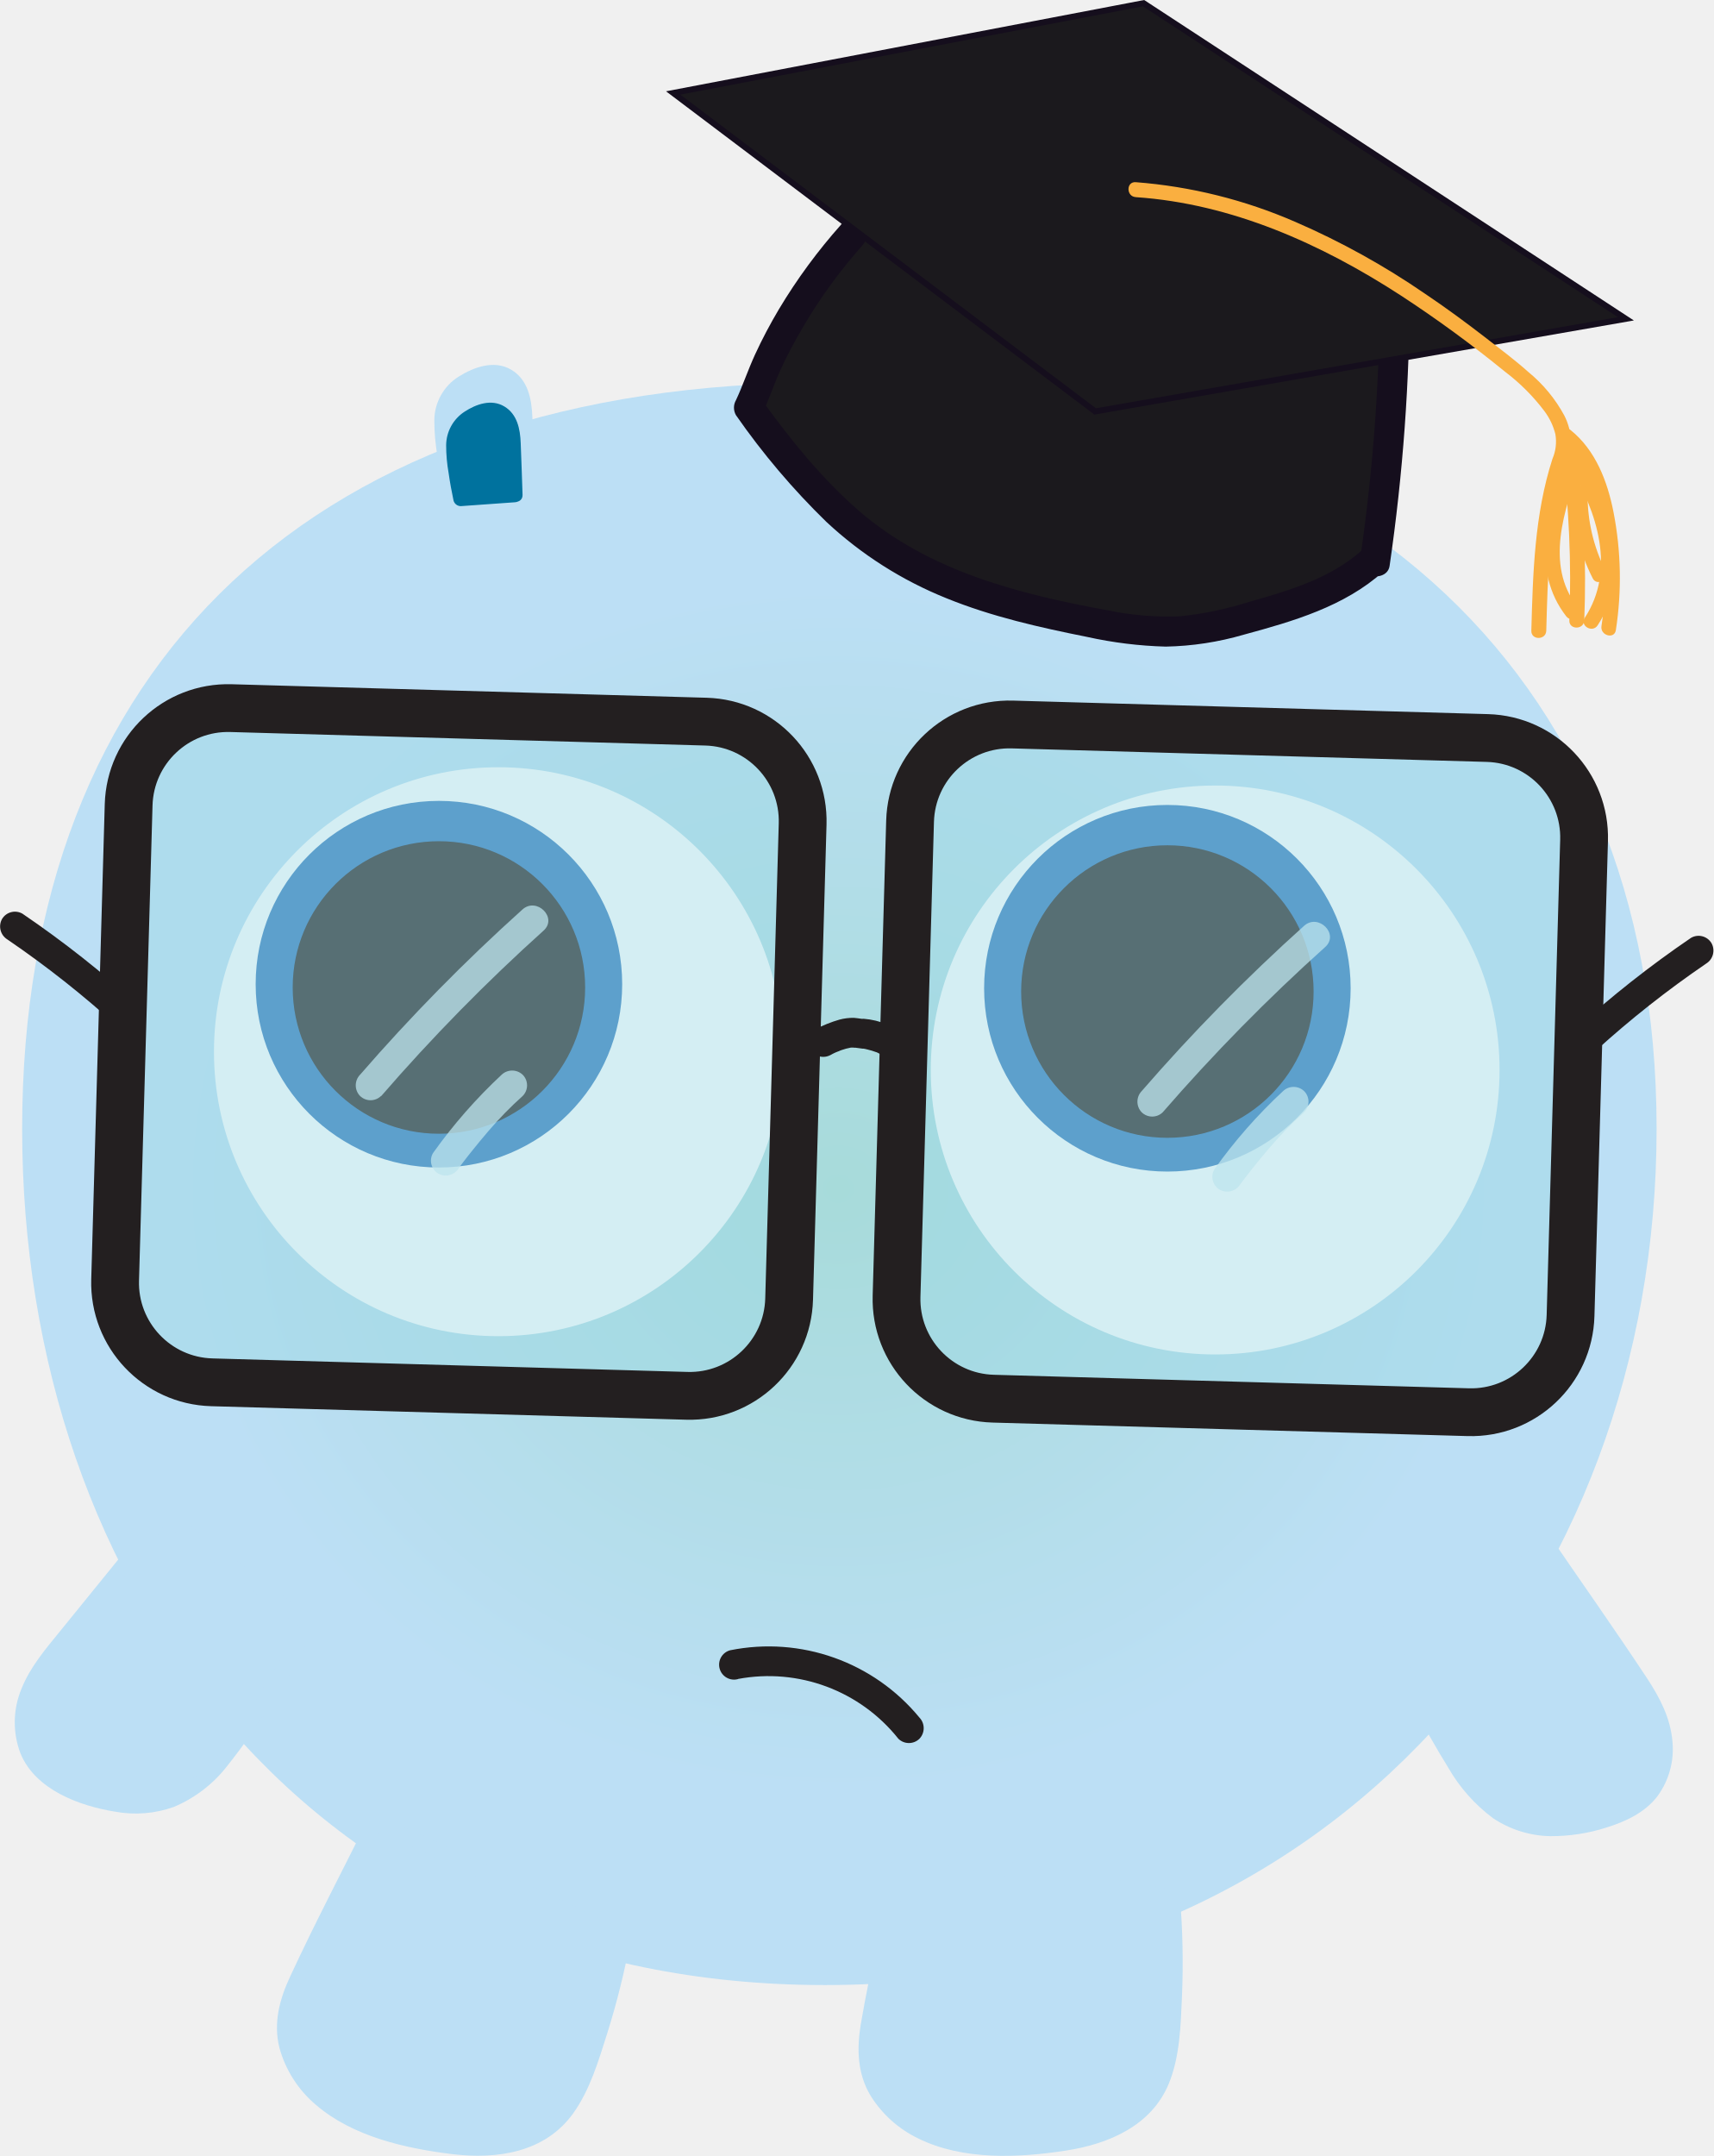
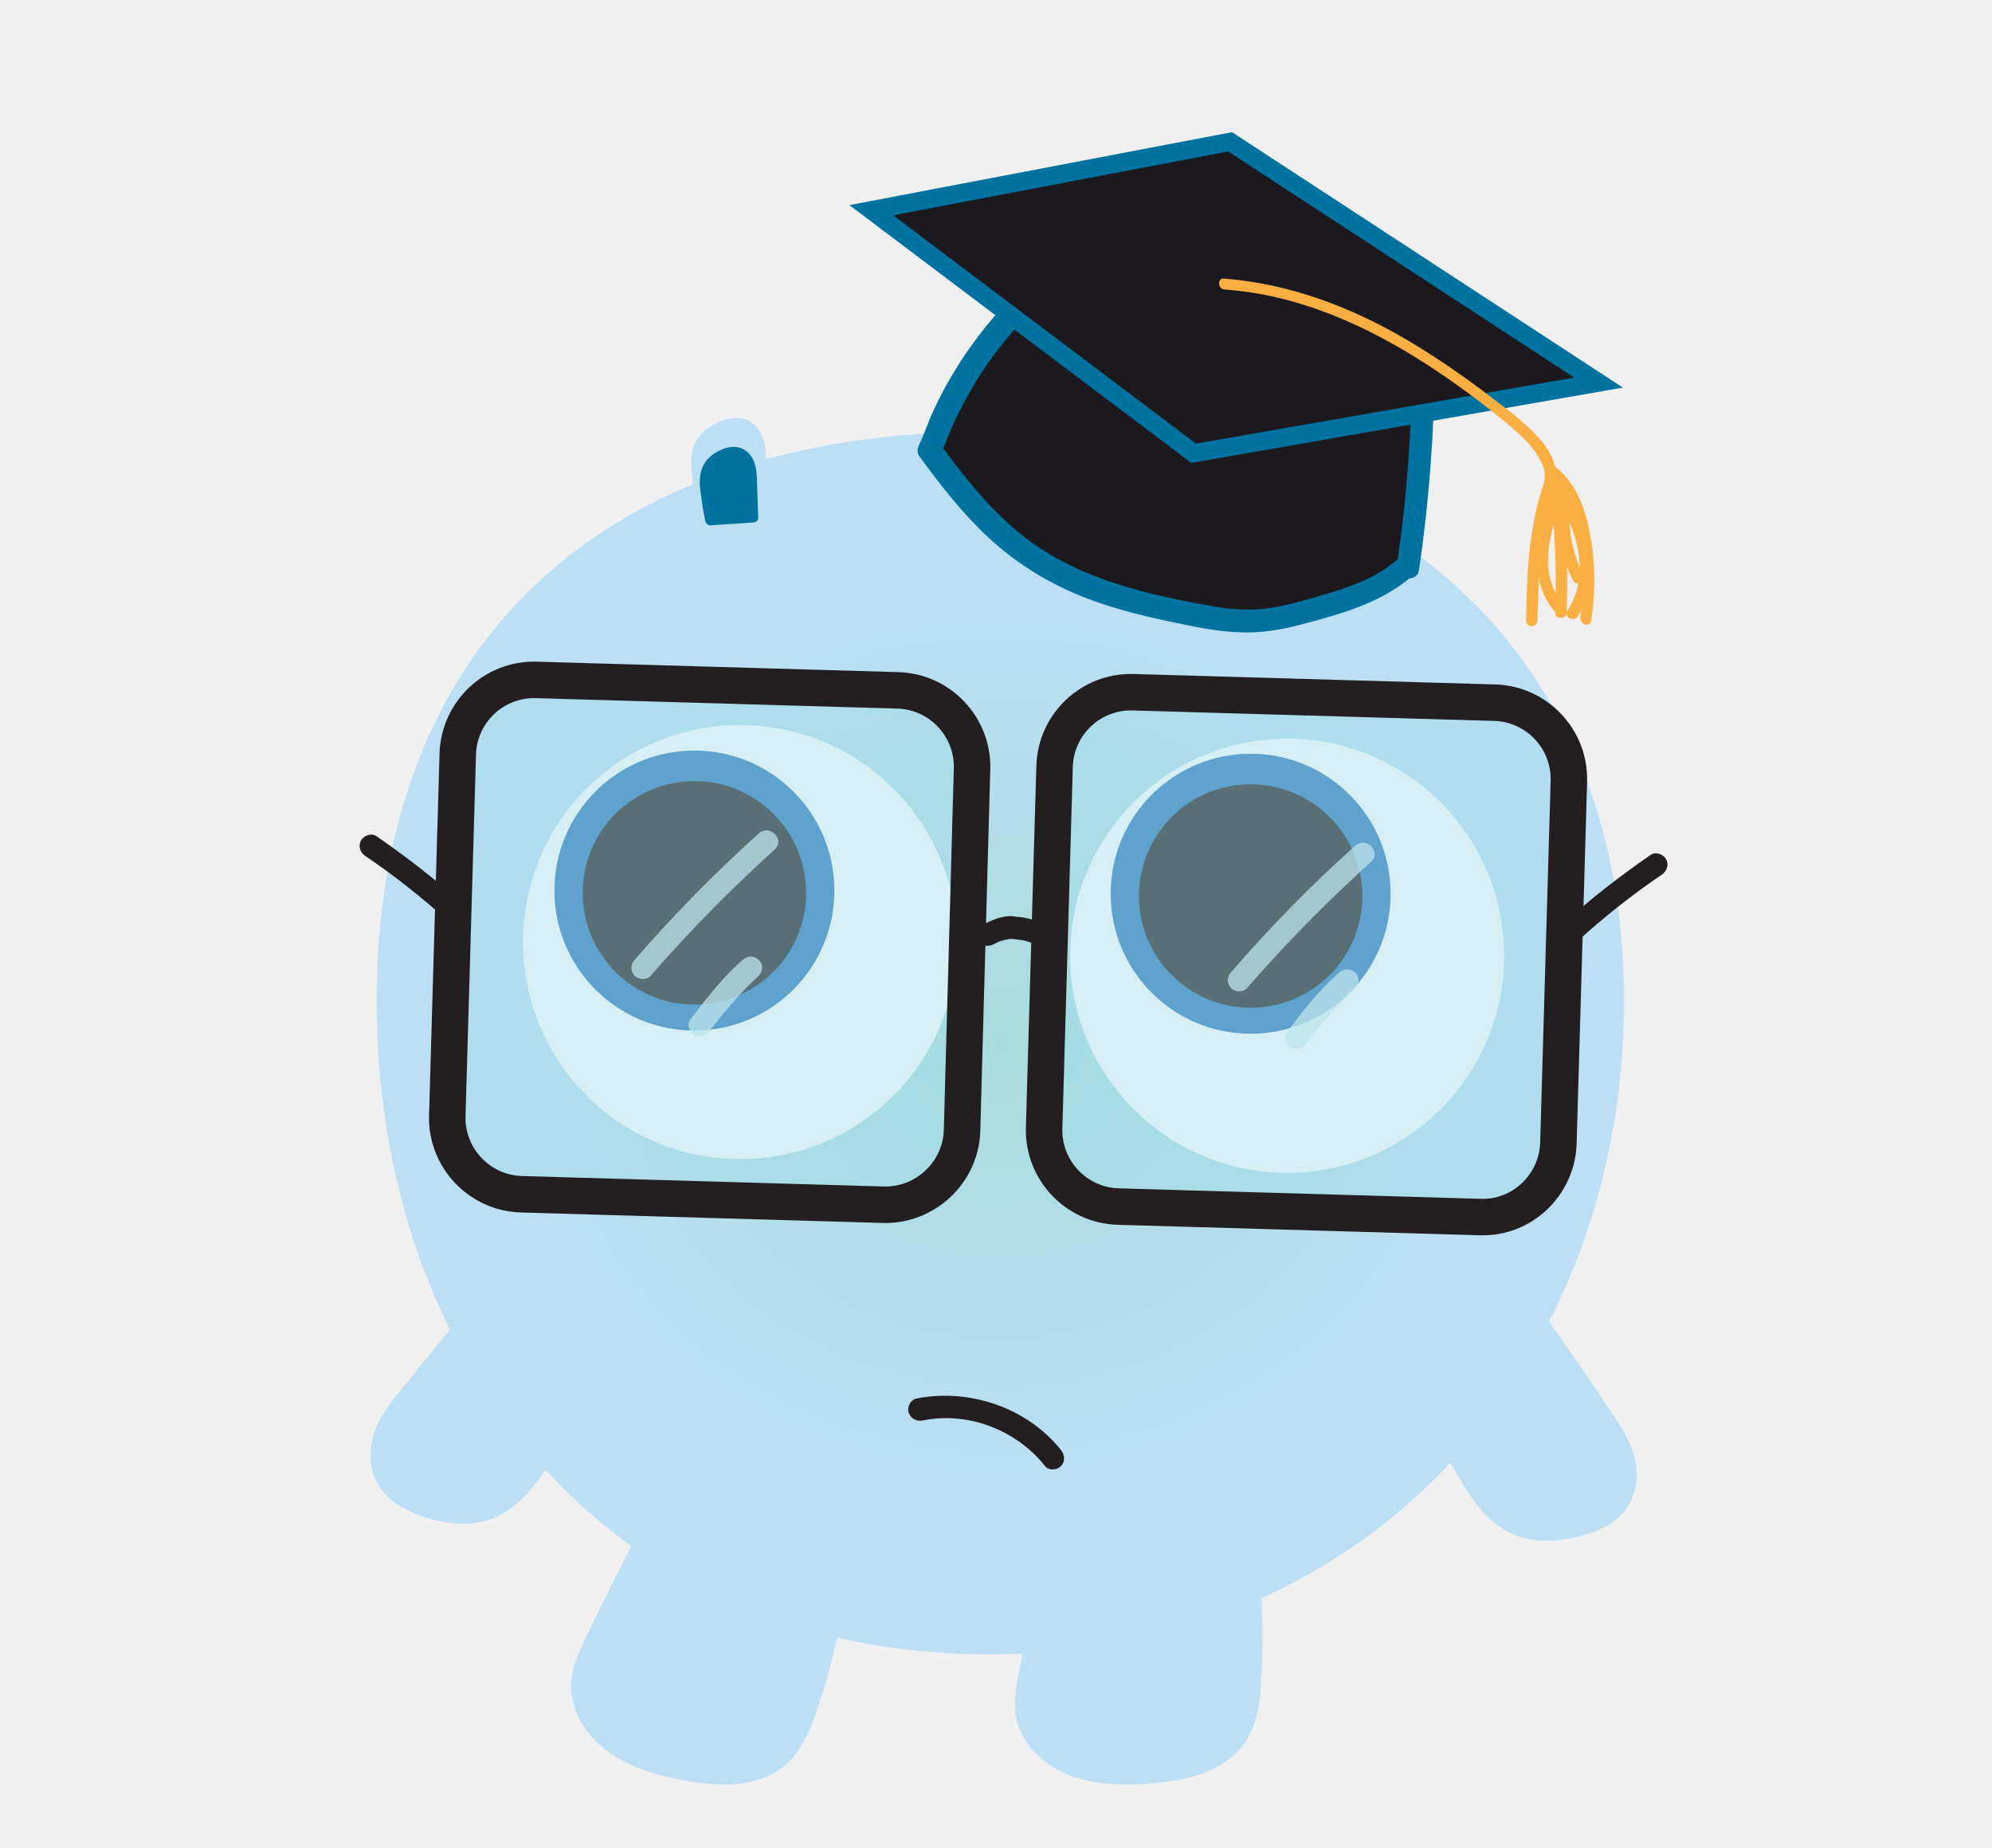
- <svg xmlns="http://www.w3.org/2000/svg" viewBox="0 0 286.86 360.84">
-   <defs>
-     <style>.cls-1{fill:url(#radial-gradient);}.cls-2{fill:#bcdff5;}.cls-3{fill:#00729e;}.cls-4{fill:#fff;stroke:#fff;}.cls-13,.cls-4,.cls-6,.cls-8{stroke-miterlimit:10;}.cls-5{fill:#2e76bb;}.cls-6,.cls-7{fill:#231f20;}.cls-6,.cls-8{stroke:#231f20;}.cls-8{fill:#9cd9e5;fill-opacity:0.43;stroke-width:8px;}.cls-9{opacity:0.75;}.cls-10{fill:#bde4ed;}.cls-11,.cls-13{fill:#1b191d;}.cls-12{fill:#150e1d;}.cls-13{stroke:#150e1d;}.cls-14{fill:#faaf40;}</style>
-     <radialGradient id="radial-gradient" cx="64.49" cy="170.57" r="136.45" gradientTransform="translate(73.26 36.88) scale(1.04 0.95)" gradientUnits="userSpaceOnUse">
-       <stop offset="0" stop-color="#a7dbda" />
-       <stop offset="0.78" stop-color="#bcdff5" />
+ <svg xmlns="http://www.w3.org/2000/svg" version="1.1" id="Layer_1" x="0px" y="0px" viewBox="0 0 436.9 405.1" style="enable-background:new 0 0 436.9 405.1;" xml:space="preserve">
+   <style type="text/css">
+ 	.st0{fill:url(#SVGID_1_);}
+ 	.st1{fill:#BDDFF6;}
+ 	.st2{fill:#010101;}
+ 	.st3{fill:#231F20;}
+ 	.st4{fill:#BE202E;}
+ 	.st5{fill:#AC1F29;}
+ 	.st6{fill:#FFFFFF;stroke:#FFFFFF;stroke-miterlimit:10;}
+ 	.st7{fill:#3077BB;}
+ 	.st8{fill:#231F20;stroke:#231F20;stroke-miterlimit:10;}
+ 	.st9{fill:#00729F;}
+ 	.st10{fill:#9EDAE6;fill-opacity:0.43;stroke:#231F20;stroke-width:8;stroke-miterlimit:10;}
+ 	.st11{opacity:0.75;}
+ 	.st12{fill:#BEE4ED;}
+ 	.st13{fill:url(#SVGID_2_);}
+ 	.st14{fill:url(#SVGID_3_);}
+ 	.st15{fill:url(#SVGID_4_);}
+ 	.st16{fill:url(#SVGID_5_);}
+ 	.st17{fill:url(#SVGID_6_);}
+ 	.st18{fill:url(#SVGID_7_);}
+ 	.st19{fill:url(#SVGID_8_);}
+ 	.st20{fill:#6FCCD8;}
+ 	.st21{fill:url(#SVGID_9_);}
+ 	.st22{fill:url(#SVGID_10_);}
+ 	.st23{fill:#FFFFFF;}
+ 	.st24{fill:url(#SVGID_11_);}
+ 	.st25{fill:url(#SVGID_12_);}
+ 	.st26{fill:url(#SVGID_13_);}
+ 	.st27{fill:url(#SVGID_14_);}
+ 	.st28{fill:url(#SVGID_15_);}
+ 	.st29{fill:url(#SVGID_16_);}
+ 	.st30{fill:#774098;}
+ 	.st31{fill:#6A2F8F;}
+ 	.st32{fill:#774098;stroke:#6A2F8F;stroke-width:2;stroke-miterlimit:10;}
+ 	.st33{opacity:0.15;}
+ 	.st34{filter:url(#Adobe_OpacityMaskFilter);}
+ 	.st35{mask:url(#SVGID_17_);}
+ 	.st36{fill:#F15E6D;}
+ 	.st37{filter:url(#Adobe_OpacityMaskFilter_1_);}
+ 	.st38{mask:url(#SVGID_18_);}
+ 	.st39{fill:url(#SVGID_19_);}
+ 	.st40{filter:url(#Adobe_OpacityMaskFilter_2_);}
+ 	.st41{mask:url(#SVGID_20_);}
+ 	.st42{filter:url(#Adobe_OpacityMaskFilter_3_);}
+ 	.st43{mask:url(#SVGID_21_);}
+ 	.st44{fill:url(#SVGID_22_);}
+ 	.st45{filter:url(#Adobe_OpacityMaskFilter_4_);}
+ 	.st46{mask:url(#SVGID_23_);}
+ 	.st47{filter:url(#Adobe_OpacityMaskFilter_5_);}
+ 	.st48{mask:url(#SVGID_24_);}
+ 	.st49{fill:url(#SVGID_25_);}
+ 	.st50{filter:url(#Adobe_OpacityMaskFilter_6_);}
+ 	.st51{mask:url(#SVGID_26_);}
+ 	.st52{filter:url(#Adobe_OpacityMaskFilter_7_);}
+ 	.st53{mask:url(#SVGID_27_);}
+ 	.st54{fill:url(#SVGID_28_);}
+ 	.st55{filter:url(#Adobe_OpacityMaskFilter_8_);}
+ 	.st56{mask:url(#SVGID_29_);}
+ 	.st57{filter:url(#Adobe_OpacityMaskFilter_9_);}
+ 	.st58{mask:url(#SVGID_30_);}
+ 	.st59{fill:url(#SVGID_31_);}
+ 	.st60{filter:url(#Adobe_OpacityMaskFilter_10_);}
+ 	.st61{mask:url(#SVGID_32_);}
+ 	.st62{filter:url(#Adobe_OpacityMaskFilter_11_);}
+ 	.st63{mask:url(#SVGID_33_);}
+ 	.st64{fill:url(#SVGID_34_);}
+ 	.st65{filter:url(#Adobe_OpacityMaskFilter_12_);}
+ 	.st66{mask:url(#SVGID_35_);}
+ 	.st67{filter:url(#Adobe_OpacityMaskFilter_13_);}
+ 	.st68{mask:url(#SVGID_36_);}
+ 	.st69{fill:url(#SVGID_37_);}
+ 	.st70{filter:url(#Adobe_OpacityMaskFilter_14_);}
+ 	.st71{mask:url(#SVGID_38_);}
+ 	.st72{filter:url(#Adobe_OpacityMaskFilter_15_);}
+ 	.st73{mask:url(#SVGID_39_);}
+ 	.st74{fill:url(#SVGID_40_);}
+ 	.st75{filter:url(#Adobe_OpacityMaskFilter_16_);}
+ 	.st76{mask:url(#SVGID_41_);}
+ 	.st77{filter:url(#Adobe_OpacityMaskFilter_17_);}
+ 	.st78{mask:url(#SVGID_42_);}
+ 	.st79{fill:url(#SVGID_43_);}
+ 	.st80{filter:url(#Adobe_OpacityMaskFilter_18_);}
+ 	.st81{mask:url(#SVGID_44_);}
+ 	.st82{filter:url(#Adobe_OpacityMaskFilter_19_);}
+ 	.st83{mask:url(#SVGID_45_);}
+ 	.st84{fill:url(#SVGID_46_);}
+ 	.st85{filter:url(#Adobe_OpacityMaskFilter_20_);}
+ 	.st86{mask:url(#SVGID_47_);}
+ 	.st87{filter:url(#Adobe_OpacityMaskFilter_21_);}
+ 	.st88{mask:url(#SVGID_48_);}
+ 	.st89{fill:url(#SVGID_49_);}
+ 	.st90{filter:url(#Adobe_OpacityMaskFilter_22_);}
+ 	.st91{mask:url(#SVGID_50_);}
+ 	.st92{filter:url(#Adobe_OpacityMaskFilter_23_);}
+ 	.st93{mask:url(#SVGID_51_);}
+ 	.st94{fill:url(#SVGID_52_);}
+ 	.st95{filter:url(#Adobe_OpacityMaskFilter_24_);}
+ 	.st96{mask:url(#SVGID_53_);}
+ 	.st97{filter:url(#Adobe_OpacityMaskFilter_25_);}
+ 	.st98{mask:url(#SVGID_54_);}
+ 	.st99{fill:url(#SVGID_55_);}
+ 	.st100{filter:url(#Adobe_OpacityMaskFilter_26_);}
+ 	.st101{mask:url(#SVGID_56_);}
+ 	.st102{filter:url(#Adobe_OpacityMaskFilter_27_);}
+ 	.st103{mask:url(#SVGID_57_);}
+ 	.st104{fill:url(#SVGID_58_);}
+ 	.st105{filter:url(#Adobe_OpacityMaskFilter_28_);}
+ 	.st106{mask:url(#SVGID_59_);}
+ 	.st107{filter:url(#Adobe_OpacityMaskFilter_29_);}
+ 	.st108{mask:url(#SVGID_60_);}
+ 	.st109{fill:url(#SVGID_61_);}
+ 	.st110{fill:#1B191D;}
+ 	.st111{fill:#1B191D;stroke:#00729F;stroke-width:4;stroke-miterlimit:10;}
+ 	.st112{fill:#FAAF43;}
+ 	.st113{fill:url(#SVGID_62_);}
+ 	.st114{fill:url(#SVGID_63_);}
+ 	.st115{fill:url(#SVGID_64_);}
+ 	.st116{fill:url(#SVGID_65_);}
+ 	.st117{fill:url(#SVGID_66_);}
+ 	.st118{fill:url(#SVGID_67_);}
+ 	.st119{fill:url(#SVGID_68_);}
+ 	.st120{fill:url(#SVGID_69_);}
+ 	.st121{fill:url(#SVGID_70_);}
+ 	.st122{fill:url(#SVGID_71_);}
+ 	.st123{fill:url(#SVGID_72_);}
+ 	.st124{fill:url(#SVGID_73_);}
+ 	.st125{fill:url(#SVGID_74_);}
+ 	.st126{fill:url(#SVGID_75_);}
+ </style>
+   <g>
+     <radialGradient id="SVGID_1_" cx="178.975" cy="204.934" r="136.453" gradientTransform="matrix(1.043 0 0 0.9472 32.7081 34.8829)" gradientUnits="userSpaceOnUse">
+       <stop offset="0" style="stop-color:#A8DCDB" />
+       <stop offset="0.785" style="stop-color:#BDDFF6" />
    </radialGradient>
-   </defs>
-   <g id="Layer_2" data-name="Layer 2">
-     <g id="Layer_1-2" data-name="Layer 1">
-       <path class="cls-1" d="M277.33,188.91c0,77.62-53.76,143.32-139.24,143.32S3.71,266.53,3.71,188.91,52.62,64.05,138.09,64.05,277.33,111.29,277.33,188.91Z" />
-       <path class="cls-2" d="M62.79,304.89,50.65,329.37c-1.34,2.71-2.7,5.48-3,8.48-.59,5.66,2.79,11.17,7.38,14.53s10.23,4.92,15.8,6.08c7.5,1.55,16.23,2.18,21.91-3,2.93-2.64,4.53-6.42,5.88-10.12a130.86,130.86,0,0,0,5.75-21.12Z" />
-       <path class="cls-2" d="M61.72,304.26c-4.39,8.83-9,17.59-13.14,26.53-1.78,3.81-2.85,7.77-1.8,11.95a19.1,19.1,0,0,0,6.13,9.56c6.15,5.29,15,7.28,22.83,8.23,7.52.9,15.51-.28,20.21-6.82,2.82-3.92,4.27-8.87,5.71-13.41a134.53,134.53,0,0,0,3.91-15.71,1.28,1.28,0,0,0-.57-1.41l-14-6.53L68.62,306.23l-5.19-2.42c-1.45-.68-2.72,1.48-1.27,2.16l14,6.52,22.37,10.43,5.19,2.42-.57-1.41q-1.2,6.44-3,12.74A85.65,85.65,0,0,1,96,348.55c-1.55,3.38-3.7,6.34-7.08,8a20.52,20.52,0,0,1-10.09,1.7A56.39,56.39,0,0,1,68,356.55a36.65,36.65,0,0,1-11-4.29,18.22,18.22,0,0,1-7.18-8.16c-1.59-3.76-1.12-7.55.49-11.22,2-4.53,4.36-8.91,6.56-13.34l6.95-14C64.59,304.08,62.43,302.81,61.72,304.26Z" />
-       <path class="cls-2" d="M151.05,309.74l-5.27,26.82c-.58,3-1.16,6-.67,9,.93,5.61,5.63,10,10.95,12.07s11.16,2,16.84,1.7c7.64-.48,16.23-2.17,20.36-8.62,2.12-3.32,2.68-7.39,3-11.32a131.15,131.15,0,0,0,0-21.89Z" />
-       <path class="cls-2" d="M149.84,309.4l-2.92,14.88c-.95,4.84-2,9.67-2.82,14.53-.69,4.18-.56,8.31,1.68,12a19.24,19.24,0,0,0,8,7.12c7.43,3.65,16.7,3.24,24.68,2,7.1-1.09,14.28-4.13,17.2-11.18,1.86-4.51,2-9.71,2.21-14.52a132.53,132.53,0,0,0-.34-16.79,1.27,1.27,0,0,0-.92-1.2l-15.23-2.61L157,309.5l-5.65-1c-1.57-.27-2.25,2.14-.66,2.41L166,313.55l24.32,4.16,5.65,1-.92-1.21a132,132,0,0,1,.44,13.63,75.94,75.94,0,0,1-1,12.78,15.15,15.15,0,0,1-5,9.24,21.29,21.29,0,0,1-9,3.93A55.74,55.74,0,0,1,170,358.19a36.51,36.51,0,0,1-12.31-1.35,18.12,18.12,0,0,1-8.67-5.77,13.43,13.43,0,0,1-2.63-10.58c.65-5,1.9-10.07,2.88-15.06l3-15.36C152.56,308.5,150.15,307.82,149.84,309.4Z" />
-       <path class="cls-2" d="M27.5,253.51,10.26,274.72a37.68,37.68,0,0,0-5.08,7.39c-2.34,5-1.69,9.93.58,13s5.93,4.65,9.67,5.84c5,1.6,11.3,2.43,17.24-1.93,3.06-2.24,5.52-5.52,7.76-8.74A191,191,0,0,0,51.8,271.87Z" />
-       <path class="cls-2" d="M26.61,252.62,10.16,272.88c-2.48,3.05-5.12,6.1-6.58,9.8a14.6,14.6,0,0,0-.16,10.76c2.47,6.07,9.82,8.8,15.85,9.77a19,19,0,0,0,9.83-.79A22.14,22.14,0,0,0,38,295.61a108.41,108.41,0,0,0,7.7-11q3.81-5.94,7.15-12.14a1.29,1.29,0,0,0-.44-1.71L31.17,254.73l-3-2.3c-1.29-1-2.53,1.2-1.27,2.16l21.26,16.06,3,2.3-.44-1.71a189.81,189.81,0,0,1-11.87,19.17,31.14,31.14,0,0,1-7.2,7.85A15.33,15.33,0,0,1,22.57,301a26.67,26.67,0,0,1-8.66-1.88c-2.85-1-5.8-2.56-7.46-5.22a11.58,11.58,0,0,1-.79-9.69c1.14-3.42,3.56-6.26,5.8-9l16.92-20.83C29.38,253.15,27.63,251.37,26.61,252.62Z" />
-       <path class="cls-2" d="M257.9,257l15.44,22.55a37.92,37.92,0,0,1,4.46,7.78c1.92,5.14.87,10-1.65,12.94s-6.29,4.16-10.12,5c-5.15,1.18-11.45,1.49-17-3.34-2.86-2.48-5-5.95-7-9.34a191.42,191.42,0,0,1-9.81-19.31Z" />
-       <path class="cls-2" d="M256.82,257.67l13.75,20.09c3.8,5.55,9.09,12.17,6.14,19.28-1.22,2.94-3.85,4.79-6.74,5.87a29.84,29.84,0,0,1-8.69,1.89,16,16,0,0,1-8.8-1.86,22,22,0,0,1-7.35-7.52,158.55,158.55,0,0,1-11.88-22.7l-.44,1.71,22.49-14.27,3.23-2c1.35-.86.1-3-1.27-2.16l-22.49,14.27-3.23,2a1.29,1.29,0,0,0-.44,1.71,168.49,168.49,0,0,0,11.4,21.95,27.73,27.73,0,0,0,7.46,8.38,17.87,17.87,0,0,0,9.53,3,30.23,30.23,0,0,0,9.43-1.44c3.23-1,6.42-2.49,8.53-5.21a13.3,13.3,0,0,0,2.53-9.22c-.33-3.93-2.15-7.38-4.29-10.62-5.44-8.23-11.14-16.29-16.71-24.43C258.07,255.09,255.9,256.33,256.82,257.67Z" />
-       <path class="cls-2" d="M88.28,81.48l-.4-11.38a15.22,15.22,0,0,0-.43-3.72,5.36,5.36,0,0,0-3.76-3.93,7.55,7.55,0,0,0-4.64.81,7.62,7.62,0,0,0-4.88,5.33,15.06,15.06,0,0,0,0,4.88,82,82,0,0,0,1.48,8.91Z" />
-       <path class="cls-2" d="M89.53,81.48c-.14-3.91-.26-7.82-.41-11.73-.12-3-.74-6.25-3.58-7.9s-6.25-.39-8.75,1.18a8.7,8.7,0,0,0-4.08,7.27,35.1,35.1,0,0,0,.54,6.13q.45,3.16,1.16,6.28a1.26,1.26,0,0,0,1.2.92l12.67-.9c1.6-.11,1.61-2.61,0-2.5l-12.67.9,1.21.91q-.66-2.92-1.1-5.9a31,31,0,0,1-.51-5.84C75.34,67,77.62,65,80.61,64c1.52-.52,3.1-.64,4.33.52a6.43,6.43,0,0,1,1.65,4.55c.23,4.14.3,8.29.44,12.42C87.09,83.09,89.59,83.1,89.53,81.48Z" />
-       <path class="cls-3" d="M86.23,82.81l-.3-8.42a11.81,11.81,0,0,0-.31-2.74,3.91,3.91,0,0,0-2.7-2.91,5.33,5.33,0,0,0-3.33.6,5.54,5.54,0,0,0-3.5,3.93,11.73,11.73,0,0,0,0,3.6,59.56,59.56,0,0,0,1.08,6.59Z" />
-       <path class="cls-3" d="M87.48,82.81c-.1-2.89-.19-5.78-.31-8.67-.09-2.34-.57-4.82-2.75-6.12s-4.74-.36-6.63.87a6.76,6.76,0,0,0-3.1,5.64,26.54,26.54,0,0,0,.41,4.62c.22,1.56.5,3.1.83,4.64a1.26,1.26,0,0,0,1.21.92l9.09-.65c1.6-.11,1.61-2.62,0-2.5l-9.09.65,1.2.92a35.33,35.33,0,0,1-1.15-8.6c.09-2.27,1.57-3.62,3.62-4.34a2.5,2.5,0,0,1,2.76.31,4.48,4.48,0,0,1,1.08,3.13c.17,3.06.22,6.12.33,9.18C85,84.41,87.54,84.42,87.48,82.81Z" />
-       <circle class="cls-4" cx="83.43" cy="176.02" r="47.11" />
-       <circle class="cls-5" cx="73.48" cy="164.72" r="30.68" />
-       <circle class="cls-6" cx="73.48" cy="165.27" r="23.98" />
-       <circle class="cls-4" cx="203.43" cy="179.08" r="47.11" />
-       <circle class="cls-5" cx="195.43" cy="165.4" r="30.68" />
-       <circle class="cls-6" cx="195.43" cy="165.95" r="23.98" />
-       <path class="cls-7" d="M139.05,176.57a7.77,7.77,0,0,1,1.5-.68c-.19,0-.32.12-.05,0l.37-.14c.26-.09.51-.17.77-.24l.81-.18c-.23.05-.28,0,0,0h.4c.08,0,.29.06.36,0-.09,0-.52-.08-.14,0l1.35.18h.09c-.4-.05,0,0,.07,0s.46.09.68.15a11.47,11.47,0,0,1,1.41.43c.06,0,.46.18.14.05s.07,0,.13.06c.22.1.43.21.64.33s.39.25.59.36-.32-.31-.12-.1l.29.26a2.5,2.5,0,0,0,3.53-3.54,12.74,12.74,0,0,0-7.26-3c-.07,0-.5-.06-.16,0s-.16,0-.23,0c-.43-.06-.85-.13-1.28-.16a8.9,8.9,0,0,0-2.41.3,21.74,21.74,0,0,0-4,1.6,2.5,2.5,0,0,0-.89,3.42,2.56,2.56,0,0,0,3.42.89Z" />
-       <path class="cls-7" d="M267.13,175.87a169.07,169.07,0,0,1,18.5-14.6,2.56,2.56,0,0,0,.89-3.42,2.52,2.52,0,0,0-3.42-.89,176.21,176.21,0,0,0-19.5,15.38,2.5,2.5,0,1,0,3.53,3.53Z" />
-       <path class="cls-7" d="M23.26,168.3a176.21,176.21,0,0,0-19.5-15.38,2.52,2.52,0,0,0-3.42.89,2.56,2.56,0,0,0,.89,3.42,169.07,169.07,0,0,1,18.5,14.6,2.54,2.54,0,0,0,3.53,0,2.51,2.51,0,0,0,0-3.53Z" />
-       <rect class="cls-8" x="20.38" y="119.62" width="112.88" height="112.88" rx="16.66" transform="translate(5.04 -2.11) rotate(1.63)" />
-       <g class="cls-9">
-         <path class="cls-10" d="M63.84,183.42A311.56,311.56,0,0,1,91,155.75c2.4-2.15-1.15-5.68-3.54-3.53a312.69,312.69,0,0,0-27.19,27.66,2.55,2.55,0,0,0,0,3.54,2.52,2.52,0,0,0,3.53,0Z" />
-       </g>
-       <g class="cls-9">
-         <path class="cls-10" d="M76.8,195.49c.21-.29.43-.57.64-.85l.27-.35.2-.26.21-.27.27-.35.63-.79c.9-1.12,1.81-2.23,2.75-3.32a61.29,61.29,0,0,1,5.74-5.88,2.52,2.52,0,0,0,0-3.54,2.57,2.57,0,0,0-3.54,0A86.21,86.21,0,0,0,72.48,193a2.51,2.51,0,0,0,.9,3.42,2.58,2.58,0,0,0,3.42-.89Z" />
-       </g>
-       <rect class="cls-8" x="151.2" y="122.36" width="112.88" height="112.88" rx="16.66" transform="translate(5.17 -5.83) rotate(1.63)" />
-       <g class="cls-9">
-         <path class="cls-10" d="M194.66,186.15a311.42,311.42,0,0,1,27.2-27.66c2.39-2.16-1.15-5.68-3.54-3.54a311.56,311.56,0,0,0-27.2,27.67,2.56,2.56,0,0,0,0,3.53,2.52,2.52,0,0,0,3.54,0Z" />
-       </g>
-       <g class="cls-9">
-         <path class="cls-10" d="M207.62,198.22c.21-.28.42-.57.64-.85l.26-.34.21-.27c-.19.24.21-.28.21-.27l.27-.35.63-.79q1.33-1.68,2.75-3.32a60.12,60.12,0,0,1,5.74-5.88,2.51,2.51,0,0,0,0-3.53,2.56,2.56,0,0,0-3.54,0A85.13,85.13,0,0,0,203.3,195.7a2.51,2.51,0,0,0,.9,3.42,2.58,2.58,0,0,0,3.42-.9Z" />
-       </g>
-       <path class="cls-7" d="M123.55,281a27.77,27.77,0,0,1,26.84,10,2.52,2.52,0,0,0,3.54,0,2.56,2.56,0,0,0,0-3.53,32.69,32.69,0,0,0-31.71-11.27,2.5,2.5,0,1,0,1.33,4.82Z" />
-       <path class="cls-11" d="M142.59,39.35a87.81,87.81,0,0,0-17.1,28.59l-.14.29c6.73,9.3,14.2,18.36,23.91,24.49s21.14,9,32.42,11.28c5.39,1.08,10.87,2,16.35,1.61a61.79,61.79,0,0,0,11.55-2.42c7.22-2,14.67-4.3,20.21-9.35l.37.16a313.86,313.86,0,0,0,3.36-45.83" />
-       <path class="cls-12" d="M140.82,37.58A93.1,93.1,0,0,0,130.4,51.75c-1.46,2.46-2.81,5-4,7.59s-2.12,5.38-3.19,7.63a2.52,2.52,0,0,0,0,2.52,122.31,122.31,0,0,0,15.13,17.85,65,65,0,0,0,20.09,12.78C166,103.2,174,105,182,106.6a69.44,69.44,0,0,0,13.16,1.62,50,50,0,0,0,13.07-2c8.27-2.24,16.84-4.71,23.36-10.57l-3,.39.37.17c1.28.59,3.41.26,3.67-1.49A321.71,321.71,0,0,0,236,48.17c0-3.22-5-3.23-5,0a313.18,313.18,0,0,1-3.27,45.17l3.67-1.49-.37-.17a2.62,2.62,0,0,0-3,.39c-5.21,4.68-12.11,6.74-18.71,8.6a58.48,58.48,0,0,1-11.76,2.48,49.63,49.63,0,0,1-12.1-1c-14.88-2.72-30-6.55-41.71-16.69-6.22-5.41-11.41-11.88-16.23-18.53v2.52c1.15-2.42,2-5,3.09-7.43s2.48-5,3.9-7.41a85.6,85.6,0,0,1,9.86-13.53c2.14-2.39-1.39-5.94-3.54-3.54Z" />
-       <polygon class="cls-13" points="183.34 68.86 112.7 15.56 191.44 0.53 272.19 53.36 183.34 68.86" />
-       <path class="cls-14" d="M190.19,33c16,1.09,31,7.81,44.3,16.44a203.48,203.48,0,0,1,17.45,12.76,33.84,33.84,0,0,1,6.65,6.66,10.87,10.87,0,0,1,1.79,3.78,7.27,7.27,0,0,1-.48,4.14c-3,9.27-3.28,19.13-3.54,28.78-.05,1.61,2.45,1.61,2.5,0,.25-9.06.45-18.26,3.1-27A14.58,14.58,0,0,0,263,73.67a10.42,10.42,0,0,0-1.1-4.09,24.43,24.43,0,0,0-6.05-7.33c-2.33-2.08-4.84-3.94-7.3-5.85-3.25-2.51-6.56-4.94-10-7.25a128.41,128.41,0,0,0-21.67-12,82.87,82.87,0,0,0-26.76-6.66c-1.6-.11-1.6,2.39,0,2.5Z" />
-       <path class="cls-14" d="M261.15,73.73c3.9,3.11,5.61,7.91,6.56,12.67a53.59,53.59,0,0,1,.39,18.39c-.24,1.58,2.17,2.26,2.41.67a57.35,57.35,0,0,0-.39-19.73c-1-5.13-3-10.41-7.21-13.77-1.24-1-3,.77-1.76,1.77Z" />
-       <path class="cls-14" d="M261.44,75.18a170.42,170.42,0,0,1,1.28,28.65c-.06,1.61,2.44,1.6,2.5,0a170.42,170.42,0,0,0-1.28-28.65c-.21-1.57-2.71-1.59-2.5,0Z" />
-       <path class="cls-14" d="M262.07,77.35c-3,8.3-5.85,18.11.14,25.81,1,1.27,2.75-.51,1.77-1.76-5.32-6.85-2.09-16.17.5-23.39.55-1.51-1.87-2.17-2.41-.66Z" />
-       <path class="cls-14" d="M262.85,78.16c4.52,7.5,7.69,17.24,2.46,25.23-.89,1.35,1.28,2.61,2.15,1.27C273.19,95.91,270,85.14,265,76.9a1.25,1.25,0,0,0-2.16,1.26Z" />
-       <path class="cls-14" d="M263.3,82.53a30.69,30.69,0,0,0,3.33,14.25c.72,1.44,2.88.17,2.15-1.26a28,28,0,0,1-3-13,1.25,1.25,0,0,0-2.5,0Z" />
+     <path class="st0" d="M356.2,219.5c0,77.6-53.8,143.3-139.2,143.3S82.6,297.1,82.6,219.5S131.5,94.6,217,94.6   S356.2,141.8,356.2,219.5z" />
+     <g>
+       <path class="st1" d="M141.7,335.4c-4,8.2-8.1,16.3-12.1,24.5c-1.3,2.7-2.7,5.5-3,8.5c-0.6,5.7,2.8,11.2,7.4,14.5    c4.6,3.4,10.2,4.9,15.8,6.1c7.5,1.6,16.2,2.2,21.9-3c2.9-2.6,4.5-6.4,5.9-10.1c2.5-6.9,4.4-13.9,5.8-21.1L141.7,335.4z" />
+       <g>
+         <path class="st1" d="M140.6,334.8c-4.4,8.8-9,17.6-13.1,26.5c-1.8,3.8-2.9,7.8-1.8,12c0.9,3.7,3.2,7.1,6.1,9.6     c6.2,5.3,15,7.3,22.8,8.2c7.5,0.9,15.5-0.3,20.2-6.8c2.8-3.9,4.3-8.9,5.7-13.4c1.6-5.2,2.9-10.4,3.9-15.7     c0.1-0.5-0.1-1.2-0.6-1.4c-4.7-2.2-9.3-4.4-14-6.5c-7.5-3.5-14.9-6.9-22.4-10.4c-1.7-0.8-3.5-1.6-5.2-2.4     c-1.4-0.7-2.7,1.5-1.3,2.2c4.7,2.2,9.3,4.4,14,6.5c7.5,3.5,14.9,6.9,22.4,10.4c1.7,0.8,3.5,1.6,5.2,2.4c-0.2-0.5-0.4-0.9-0.6-1.4     c-0.8,4.3-1.8,8.5-3,12.7c-1.2,4-2.4,8.1-4.1,11.9c-1.5,3.4-3.7,6.3-7.1,8c-3.1,1.5-6.7,1.8-10.1,1.7c-3.7-0.2-7.3-0.9-10.8-1.7     c-3.8-0.9-7.6-2.2-11-4.3c-3.1-2-5.8-4.7-7.2-8.2c-1.6-3.8-1.1-7.6,0.5-11.2c2-4.5,4.4-8.9,6.6-13.3c2.3-4.7,4.6-9.3,7-14     C143.4,334.6,141.3,333.4,140.6,334.8z" />
+       </g>
+     </g>
+     <g>
+       <path class="st1" d="M229.9,340.3c-1.8,8.9-3.5,17.9-5.3,26.8c-0.6,3-1.2,6-0.7,9c0.9,5.6,5.6,10,10.9,12.1    c5.3,2,11.2,2.1,16.8,1.7c7.6-0.5,16.2-2.2,20.4-8.6c2.1-3.3,2.7-7.4,3-11.3c0.6-7.3,0.6-14.6,0-21.9L229.9,340.3z" />
+       <g>
+         <path class="st1" d="M228.7,340c-1,5-1.9,9.9-2.9,14.9c-0.9,4.8-2,9.7-2.8,14.5c-0.7,4.2-0.6,8.3,1.7,12c1.9,3.1,4.8,5.5,8,7.1     c7.4,3.6,16.7,3.2,24.7,2c7.1-1.1,14.3-4.1,17.2-11.2c1.9-4.5,2-9.7,2.2-14.5c0.2-5.6,0.1-11.2-0.3-16.8c0-0.5-0.4-1.1-0.9-1.2     c-5.1-0.9-10.2-1.7-15.2-2.6c-8.1-1.4-16.2-2.8-24.3-4.2c-1.9-0.3-3.8-0.6-5.6-1c-1.6-0.3-2.2,2.1-0.7,2.4     c5.1,0.9,10.2,1.7,15.2,2.6c8.1,1.4,16.2,2.8,24.3,4.2c1.9,0.3,3.8,0.6,5.6,1c-0.3-0.4-0.6-0.8-0.9-1.2c0.4,4.5,0.5,9.1,0.4,13.6     c-0.1,4.2-0.2,8.6-1,12.8c-0.7,3.6-2.2,6.9-5,9.2c-2.6,2.1-5.8,3.2-9,3.9c-3.4,0.8-7,1-10.5,1.1c-4.1,0.1-8.3-0.1-12.3-1.3     c-3.3-1.1-6.5-3-8.7-5.8c-2.5-3.1-3.1-6.7-2.6-10.6c0.6-5,1.9-10.1,2.9-15.1c1-5.1,2-10.2,3-15.4C231.4,339,229,338.4,228.7,340z     " />
+       </g>
+     </g>
+     <g>
+       <path class="st1" d="M106.4,284.1c-5.7,7.1-11.5,14.1-17.2,21.2c-1.9,2.3-3.8,4.7-5.1,7.4c-2.3,5-1.7,9.9,0.6,13s5.9,4.7,9.7,5.8    c5,1.6,11.3,2.4,17.2-1.9c3.1-2.2,5.5-5.5,7.8-8.7c4.2-6,8-12.2,11.4-18.4L106.4,284.1z" />
+       <g>
+         <path class="st1" d="M105.5,283.2c-5.5,6.8-11,13.5-16.5,20.3c-2.5,3.1-5.1,6.1-6.6,9.8c-1.3,3.4-1.6,7.3-0.2,10.8     c2.5,6.1,9.8,8.8,15.8,9.8c3.3,0.5,6.7,0.4,9.8-0.8c3.6-1.4,6.5-3.9,8.9-6.8c2.8-3.4,5.3-7.2,7.7-11c2.5-4,4.9-8,7.2-12.1     c0.4-0.6,0.1-1.3-0.4-1.7c-7.1-5.4-14.2-10.7-21.3-16.1c-1-0.8-2-1.5-3-2.3c-1.3-1-2.5,1.2-1.3,2.2c7.1,5.4,14.2,10.7,21.3,16.1     c1,0.8,2,1.5,3,2.3c-0.1-0.6-0.3-1.1-0.4-1.7c-3.6,6.6-7.5,13-11.9,19.2c-2,2.9-4.3,5.8-7.2,7.9c-2.7,1.9-5.8,2.8-9.1,2.8     c-3,0-5.9-0.9-8.7-1.9c-2.9-1-5.8-2.6-7.5-5.2c-1.8-2.9-1.8-6.5-0.8-9.7c1.1-3.4,3.6-6.3,5.8-9c5.6-6.9,11.3-13.9,16.9-20.8     C108.2,283.7,106.5,281.9,105.5,283.2z" />
+       </g>
+     </g>
+     <g>
+       <path class="st1" d="M336.8,287.6c5.1,7.5,10.3,15,15.4,22.6c1.7,2.5,3.4,5,4.5,7.8c1.9,5.1,0.9,10-1.7,12.9    c-2.5,2.9-6.3,4.2-10.1,5c-5.2,1.2-11.5,1.5-17-3.3c-2.9-2.5-5-6-7-9.3c-3.7-6.3-6.9-12.8-9.8-19.3L336.8,287.6z" />
+       <g>
+         <path class="st1" d="M335.7,288.2c4.6,6.7,9.2,13.4,13.8,20.1c3.8,5.6,9.1,12.2,6.1,19.3c-1.2,2.9-3.8,4.8-6.7,5.9     c-2.7,1-5.8,1.7-8.7,1.9c-3.1,0.2-6.1-0.4-8.8-1.9c-3.1-1.8-5.4-4.6-7.3-7.5c-4.6-7.1-8.5-14.9-11.9-22.7     c-0.1,0.6-0.3,1.1-0.4,1.7c7.5-4.8,15-9.5,22.5-14.3c1.1-0.7,2.1-1.4,3.2-2c1.4-0.9,0.1-3-1.3-2.2c-7.5,4.8-15,9.5-22.5,14.3     c-1.1,0.7-2.1,1.4-3.2,2c-0.6,0.4-0.7,1.1-0.4,1.7c3.3,7.5,7,15,11.4,22c2,3.2,4.3,6.2,7.5,8.4c2.8,1.9,6.1,2.9,9.5,3     c3.2,0.1,6.4-0.5,9.4-1.4c3.2-1,6.4-2.5,8.5-5.2c2-2.6,2.8-6,2.5-9.2c-0.3-3.9-2.2-7.4-4.3-10.6c-5.4-8.2-11.1-16.3-16.7-24.4     C336.9,285.6,334.8,286.9,335.7,288.2z" />
+       </g>
+     </g>
+     <g>
+       <g>
+         <path class="st1" d="M167.1,112c-0.1-3.8-0.3-7.6-0.4-11.4c0-1.3-0.1-2.5-0.4-3.7c-0.6-2.2-2.2-3.6-3.8-3.9     c-1.6-0.4-3.1,0.2-4.6,0.8c-2,0.9-4.2,2.3-4.9,5.3c-0.3,1.5-0.2,3.2,0,4.9c0.3,3,0.8,6,1.5,8.9L167.1,112z" />
+         <g>
+           <path class="st1" d="M168.4,112c-0.1-3.9-0.3-7.8-0.4-11.7c-0.1-3-0.7-6.2-3.6-7.9c-2.7-1.6-6.2-0.4-8.7,1.2      c-2.6,1.6-4,4.2-4.1,7.3c-0.1,2,0.3,4.1,0.5,6.1c0.3,2.1,0.7,4.2,1.2,6.3c0.1,0.5,0.7,1,1.2,0.9c4.2-0.3,8.4-0.6,12.7-0.9      c1.6-0.1,1.6-2.6,0-2.5c-4.2,0.3-8.4,0.6-12.7,0.9c0.4,0.3,0.8,0.6,1.2,0.9c-0.4-2-0.8-3.9-1.1-5.9c-0.3-1.9-0.6-3.9-0.5-5.8      c0.1-3.3,2.4-5.3,5.4-6.3c1.5-0.5,3.1-0.6,4.3,0.5c1.3,1.2,1.5,2.9,1.6,4.6c0.2,4.1,0.3,8.3,0.4,12.4      C165.9,113.6,168.4,113.6,168.4,112z" />
+         </g>
+       </g>
+       <g>
+         <path class="st9" d="M165.1,113.4c-0.1-2.8-0.2-5.6-0.3-8.4c0-0.9-0.1-1.9-0.3-2.7c-0.5-1.6-1.6-2.6-2.7-2.9s-2.3,0.1-3.3,0.6     c-1.5,0.6-3,1.7-3.5,3.9c-0.2,1.1-0.2,2.4,0,3.6c0.2,2.2,0.6,4.4,1.1,6.6L165.1,113.4z" />
+         <g>
+           <path class="st9" d="M166.3,113.4c-0.1-2.9-0.2-5.8-0.3-8.7c-0.1-2.3-0.6-4.8-2.8-6.1c-2.1-1.2-4.7-0.4-6.6,0.9      c-2,1.3-3,3.3-3.1,5.6c-0.1,1.5,0.2,3.1,0.4,4.6c0.2,1.6,0.5,3.1,0.8,4.6c0.1,0.5,0.7,1,1.2,0.9c3-0.2,6.1-0.4,9.1-0.6      c1.6-0.1,1.6-2.6,0-2.5c-3,0.2-6.1,0.4-9.1,0.6c0.4,0.3,0.8,0.6,1.2,0.9c-0.6-2.8-1.3-5.8-1.2-8.6c0.1-2.3,1.6-3.6,3.6-4.3      c1-0.3,2-0.5,2.8,0.3c0.9,0.8,1,2,1.1,3.1c0.2,3.1,0.2,6.1,0.3,9.2C163.9,115,166.4,115,166.3,113.4z" />
+         </g>
+       </g>
+     </g>
+     <g>
+       <circle class="st6" cx="162.3" cy="206.6" r="47.1" />
+       <circle class="st7" cx="152.3" cy="195.3" r="30.7" />
+       <circle class="st8" cx="152.3" cy="195.8" r="24" />
+     </g>
+     <g>
+       <circle class="st6" cx="282.3" cy="209.6" r="47.1" />
+       <circle class="st7" cx="274.3" cy="196" r="30.7" />
+       <circle class="st8" cx="274.3" cy="196.5" r="24" />
+     </g>
+     <g>
+       <g>
+         <g>
+           <path class="st3" d="M217.9,207.1c0.5-0.2,1-0.6,1.5-0.7c-0.2,0-0.3,0.1,0,0c0.1,0,0.2-0.1,0.4-0.1c0.3-0.1,0.5-0.2,0.8-0.2      c0.3-0.1,0.5-0.1,0.8-0.2c-0.2,0-0.3,0,0,0c0.1,0,0.3,0,0.4,0c0.1,0,0.3,0.1,0.4,0c-0.1,0-0.5-0.1-0.1,0      c0.4,0.1,0.9,0.1,1.4,0.2c0.1,0,0.5,0.1,0.1,0c-0.4-0.1,0,0,0.1,0c0.2,0,0.5,0.1,0.7,0.1c0.5,0.1,1,0.3,1.4,0.4      c0.1,0,0.5,0.2,0.1,0c-0.3-0.1,0.1,0,0.1,0.1c0.2,0.1,0.4,0.2,0.6,0.3c0.2,0.1,0.4,0.2,0.6,0.4c0.3,0.2-0.3-0.3-0.1-0.1      c0.1,0.1,0.2,0.2,0.3,0.3c1,0.9,2.6,1,3.5,0c0.9-1,1-2.6,0-3.5c-1.9-1.8-4.7-2.7-7.3-3c-0.1,0-0.5-0.1-0.2,0      c0.4,0.1-0.2,0-0.2,0c-0.4-0.1-0.9-0.1-1.3-0.2c-0.8,0-1.6,0.1-2.4,0.3c-1.4,0.3-2.7,1-4,1.6c-1.2,0.5-1.6,2.4-0.9,3.4      C215.3,207.5,216.6,207.7,217.9,207.1L217.9,207.1z" />
+         </g>
+       </g>
+       <g>
+         <g>
+           <path class="st3" d="M346,206.4c5.8-5.3,12-10.2,18.5-14.6c1.1-0.8,1.6-2.2,0.9-3.4c-0.6-1.1-2.3-1.7-3.4-0.9      c-6.8,4.7-13.4,9.8-19.5,15.4c-1,0.9-0.9,2.6,0,3.5C343.5,207.4,345,207.3,346,206.4L346,206.4z" />
+         </g>
+       </g>
+       <g>
+         <g>
+           <path class="st3" d="M102.1,198.8c-6.1-5.6-12.7-10.7-19.5-15.4c-1.1-0.8-2.8-0.2-3.4,0.9c-0.7,1.2-0.2,2.7,0.9,3.4      c6.5,4.4,12.7,9.3,18.5,14.6c1,0.9,2.5,1,3.5,0C103,201.5,103.1,199.8,102.1,198.8L102.1,198.8z" />
+         </g>
+       </g>
+       <g>
+         <path class="st10" d="M193.8,264.2l-79.5-2.3c-9.2-0.3-16.4-8-16.2-17.1l2.3-79.5c0.3-9.2,8-16.4,17.1-16.2l79.5,2.3     c9.2,0.3,16.4,8,16.2,17.1L211,248C210.7,257.1,203,264.4,193.8,264.2z" />
+         <g class="st11">
+           <g>
+             <path class="st12" d="M142.7,214c8.5-9.8,17.6-19,27.2-27.7c2.4-2.2-1.1-5.7-3.5-3.5c-9.6,8.6-18.7,17.9-27.2,27.7       c-0.9,1-1,2.5,0,3.5C140.1,214.9,141.8,215,142.7,214L142.7,214z" />
+           </g>
+         </g>
+         <g class="st11">
+           <g>
+             <path class="st12" d="M155.7,226c0.2-0.3,0.4-0.6,0.6-0.8c0.1-0.1,0.2-0.2,0.3-0.3c0,0,0.4-0.5,0.2-0.3       c-0.2,0.2,0.2-0.3,0.2-0.3c0.1-0.1,0.2-0.2,0.3-0.3c0.2-0.3,0.4-0.5,0.6-0.8c0.9-1.1,1.8-2.2,2.8-3.3c1.8-2.1,3.7-4.1,5.7-5.9       c1-0.9,1-2.7,0-3.5c-1.1-1-2.5-0.9-3.5,0c-4.4,3.8-8,8.5-11.5,13.1c-0.8,1-0.2,2.8,0.9,3.4C153.6,227.6,154.8,227.2,155.7,226       L155.7,226z" />
+           </g>
+         </g>
+       </g>
+       <g>
+         <path class="st10" d="M324.7,266.9l-79.5-2.3c-9.2-0.3-16.4-8-16.2-17.1l2.3-79.5c0.3-9.2,8-16.4,17.1-16.2l79.5,2.3     c9.2,0.3,16.4,8,16.2,17.1l-2.3,79.5C341.5,259.9,333.8,267.2,324.7,266.9z" />
+         <g class="st11">
+           <g>
+             <path class="st12" d="M273.5,216.7c8.5-9.8,17.6-19,27.2-27.7c2.4-2.2-1.1-5.7-3.5-3.5c-9.6,8.6-18.7,17.9-27.2,27.7       c-0.9,1-1,2.5,0,3.5C270.9,217.6,272.6,217.7,273.5,216.7L273.5,216.7z" />
+           </g>
+         </g>
+         <g class="st11">
+           <g>
+             <path class="st12" d="M286.5,228.8c0.2-0.3,0.4-0.6,0.6-0.8c0.1-0.1,0.2-0.2,0.3-0.3c0,0,0.4-0.5,0.2-0.3       c-0.2,0.2,0.2-0.3,0.2-0.3c0.1-0.1,0.2-0.2,0.3-0.3c0.2-0.3,0.4-0.5,0.6-0.8c0.9-1.1,1.8-2.2,2.8-3.3c1.8-2.1,3.7-4.1,5.7-5.9       c1-0.9,1-2.7,0-3.5c-1.1-1-2.5-0.9-3.5,0c-4.4,3.8-8,8.5-11.5,13.1c-0.8,1-0.2,2.8,0.9,3.4       C284.4,230.4,285.6,229.9,286.5,228.8L286.5,228.8z" />
+           </g>
+         </g>
+       </g>
+     </g>
+     <g>
+       <g>
+         <path class="st3" d="M202.4,311.5c10-2,20.5,2.1,26.8,10c0.8,1.1,2.7,0.9,3.5,0c1-1,0.8-2.5,0-3.5c-7.4-9.3-20.1-13.6-31.7-11.3     c-1.3,0.3-2.1,1.8-1.7,3.1C199.7,311.1,201.1,311.8,202.4,311.5L202.4,311.5z" />
+       </g>
+     </g>
+     <g>
+       <g>
+         <g>
+           <path class="st110" d="M221,69.9c-7.5,8.3-13.3,18.1-17.1,28.6l-0.1,0.3c6.7,9.3,14.2,18.4,23.9,24.5c9.7,6.1,21.1,9,32.4,11.3      c5.4,1.1,10.9,2.1,16.3,1.6c3.9-0.3,7.8-1.4,11.6-2.4c7.2-2,14.7-4.3,20.2-9.4l0.4,0.2c2.2-15.2,3.4-30.5,3.4-45.8" />
+           <g>
+             <path class="st9" d="M219.2,68.1c-3.9,4.4-7.4,9.1-10.4,14.2c-1.5,2.5-2.8,5-4,7.6c-1.2,2.5-2.1,5.4-3.2,7.6       c-0.4,0.8-0.5,1.8,0,2.5c4.6,6.3,9.4,12.5,15.1,17.8c5.9,5.5,12.6,9.7,20.1,12.8c7.6,3.1,15.6,4.9,23.6,6.5       c4.3,0.9,8.7,1.6,13.2,1.6c4.4,0,8.8-0.9,13.1-2.1c8.3-2.2,16.8-4.7,23.4-10.6c-1,0.1-2,0.3-3,0.4c0.1,0.1,0.2,0.1,0.4,0.2       c1.3,0.6,3.4,0.3,3.7-1.5c2.3-15.4,3.4-30.9,3.5-46.5c0-3.2-5-3.2-5,0c0,15.1-1.1,30.2-3.3,45.2c1.2-0.5,2.4-1,3.7-1.5       c-0.1-0.1-0.2-0.1-0.4-0.2c-1.1-0.5-2.1-0.4-3,0.4c-5.2,4.7-12.1,6.7-18.7,8.6c-3.8,1.1-7.8,2.2-11.8,2.5       c-4.1,0.3-8.1-0.2-12.1-1c-14.9-2.7-30-6.5-41.7-16.7c-6.2-5.4-11.4-11.9-16.2-18.5c0,0.8,0,1.7,0,2.5c1.1-2.4,2-5,3.1-7.4       c1.2-2.5,2.5-5,3.9-7.4c2.8-4.8,6.1-9.3,9.9-13.5C224.9,69.3,221.4,65.7,219.2,68.1L219.2,68.1z" />
+           </g>
+         </g>
+         <polygon class="st111" points="261.8,99.4 191.1,46.1 269.8,31.1 350.6,83.9    " />
+       </g>
+       <g>
+         <g>
+           <g>
+             <path class="st112" d="M268.6,63.5c16,1.1,31,7.8,44.3,16.4c6,3.9,11.9,8.2,17.4,12.8c2.4,2,4.9,4.1,6.6,6.7       c0.8,1.2,1.5,2.4,1.8,3.8c0.3,1.5,0,2.7-0.5,4.1c-3,9.3-3.3,19.1-3.5,28.8c0,1.6,2.5,1.6,2.5,0c0.3-9.1,0.4-18.3,3.1-27       c0.5-1.6,1.1-3.1,1.1-4.9c-0.1-1.4-0.5-2.8-1.1-4.1c-1.4-2.9-3.7-5.2-6.1-7.3c-2.3-2.1-4.8-3.9-7.3-5.8       c-3.2-2.5-6.6-4.9-10-7.2c-6.8-4.6-14-8.8-21.7-12c-8.5-3.6-17.5-6-26.8-6.7C267,60.9,267,63.4,268.6,63.5L268.6,63.5z" />
+           </g>
+         </g>
+         <g>
+           <g>
+             <path class="st112" d="M339.6,104.3c3.9,3.1,5.6,7.9,6.6,12.7c1.2,6,1.3,12.3,0.4,18.4c-0.2,1.6,2.2,2.3,2.4,0.7       c1-6.6,0.9-13.2-0.4-19.7c-1-5.1-3-10.4-7.2-13.8C340.1,101.5,338.3,103.3,339.6,104.3L339.6,104.3z" />
+           </g>
+         </g>
+         <g>
+           <g>
+             <path class="st112" d="M339.8,105.7c1.2,9.5,1.7,19.1,1.3,28.6c-0.1,1.6,2.4,1.6,2.5,0c0.4-9.6-0.1-19.1-1.3-28.6       C342.1,104.2,339.6,104.1,339.8,105.7L339.8,105.7z" />
+           </g>
+         </g>
+         <g>
+           <g>
+             <path class="st112" d="M340.5,107.9c-3,8.3-5.8,18.1,0.1,25.8c1,1.3,2.7-0.5,1.8-1.8c-5.3-6.8-2.1-16.2,0.5-23.4       C343.4,107.1,341,106.4,340.5,107.9L340.5,107.9z" />
+           </g>
+         </g>
+         <g>
+           <g>
+             <path class="st112" d="M341.3,108.7c4.5,7.5,7.7,17.2,2.5,25.2c-0.9,1.4,1.3,2.6,2.2,1.3c5.7-8.7,2.5-19.5-2.5-27.8       C342.6,106.1,340.4,107.3,341.3,108.7L341.3,108.7z" />
+           </g>
+         </g>
+         <g>
+           <g>
+             <path class="st112" d="M341.7,113.1c-0.1,5,1.1,9.8,3.3,14.2c0.7,1.4,2.9,0.2,2.2-1.3c-2-4-3-8.5-3-13       C344.2,111.5,341.7,111.5,341.7,113.1L341.7,113.1z" />
+           </g>
+         </g>
+       </g>
    </g>
  </g>
</svg>
